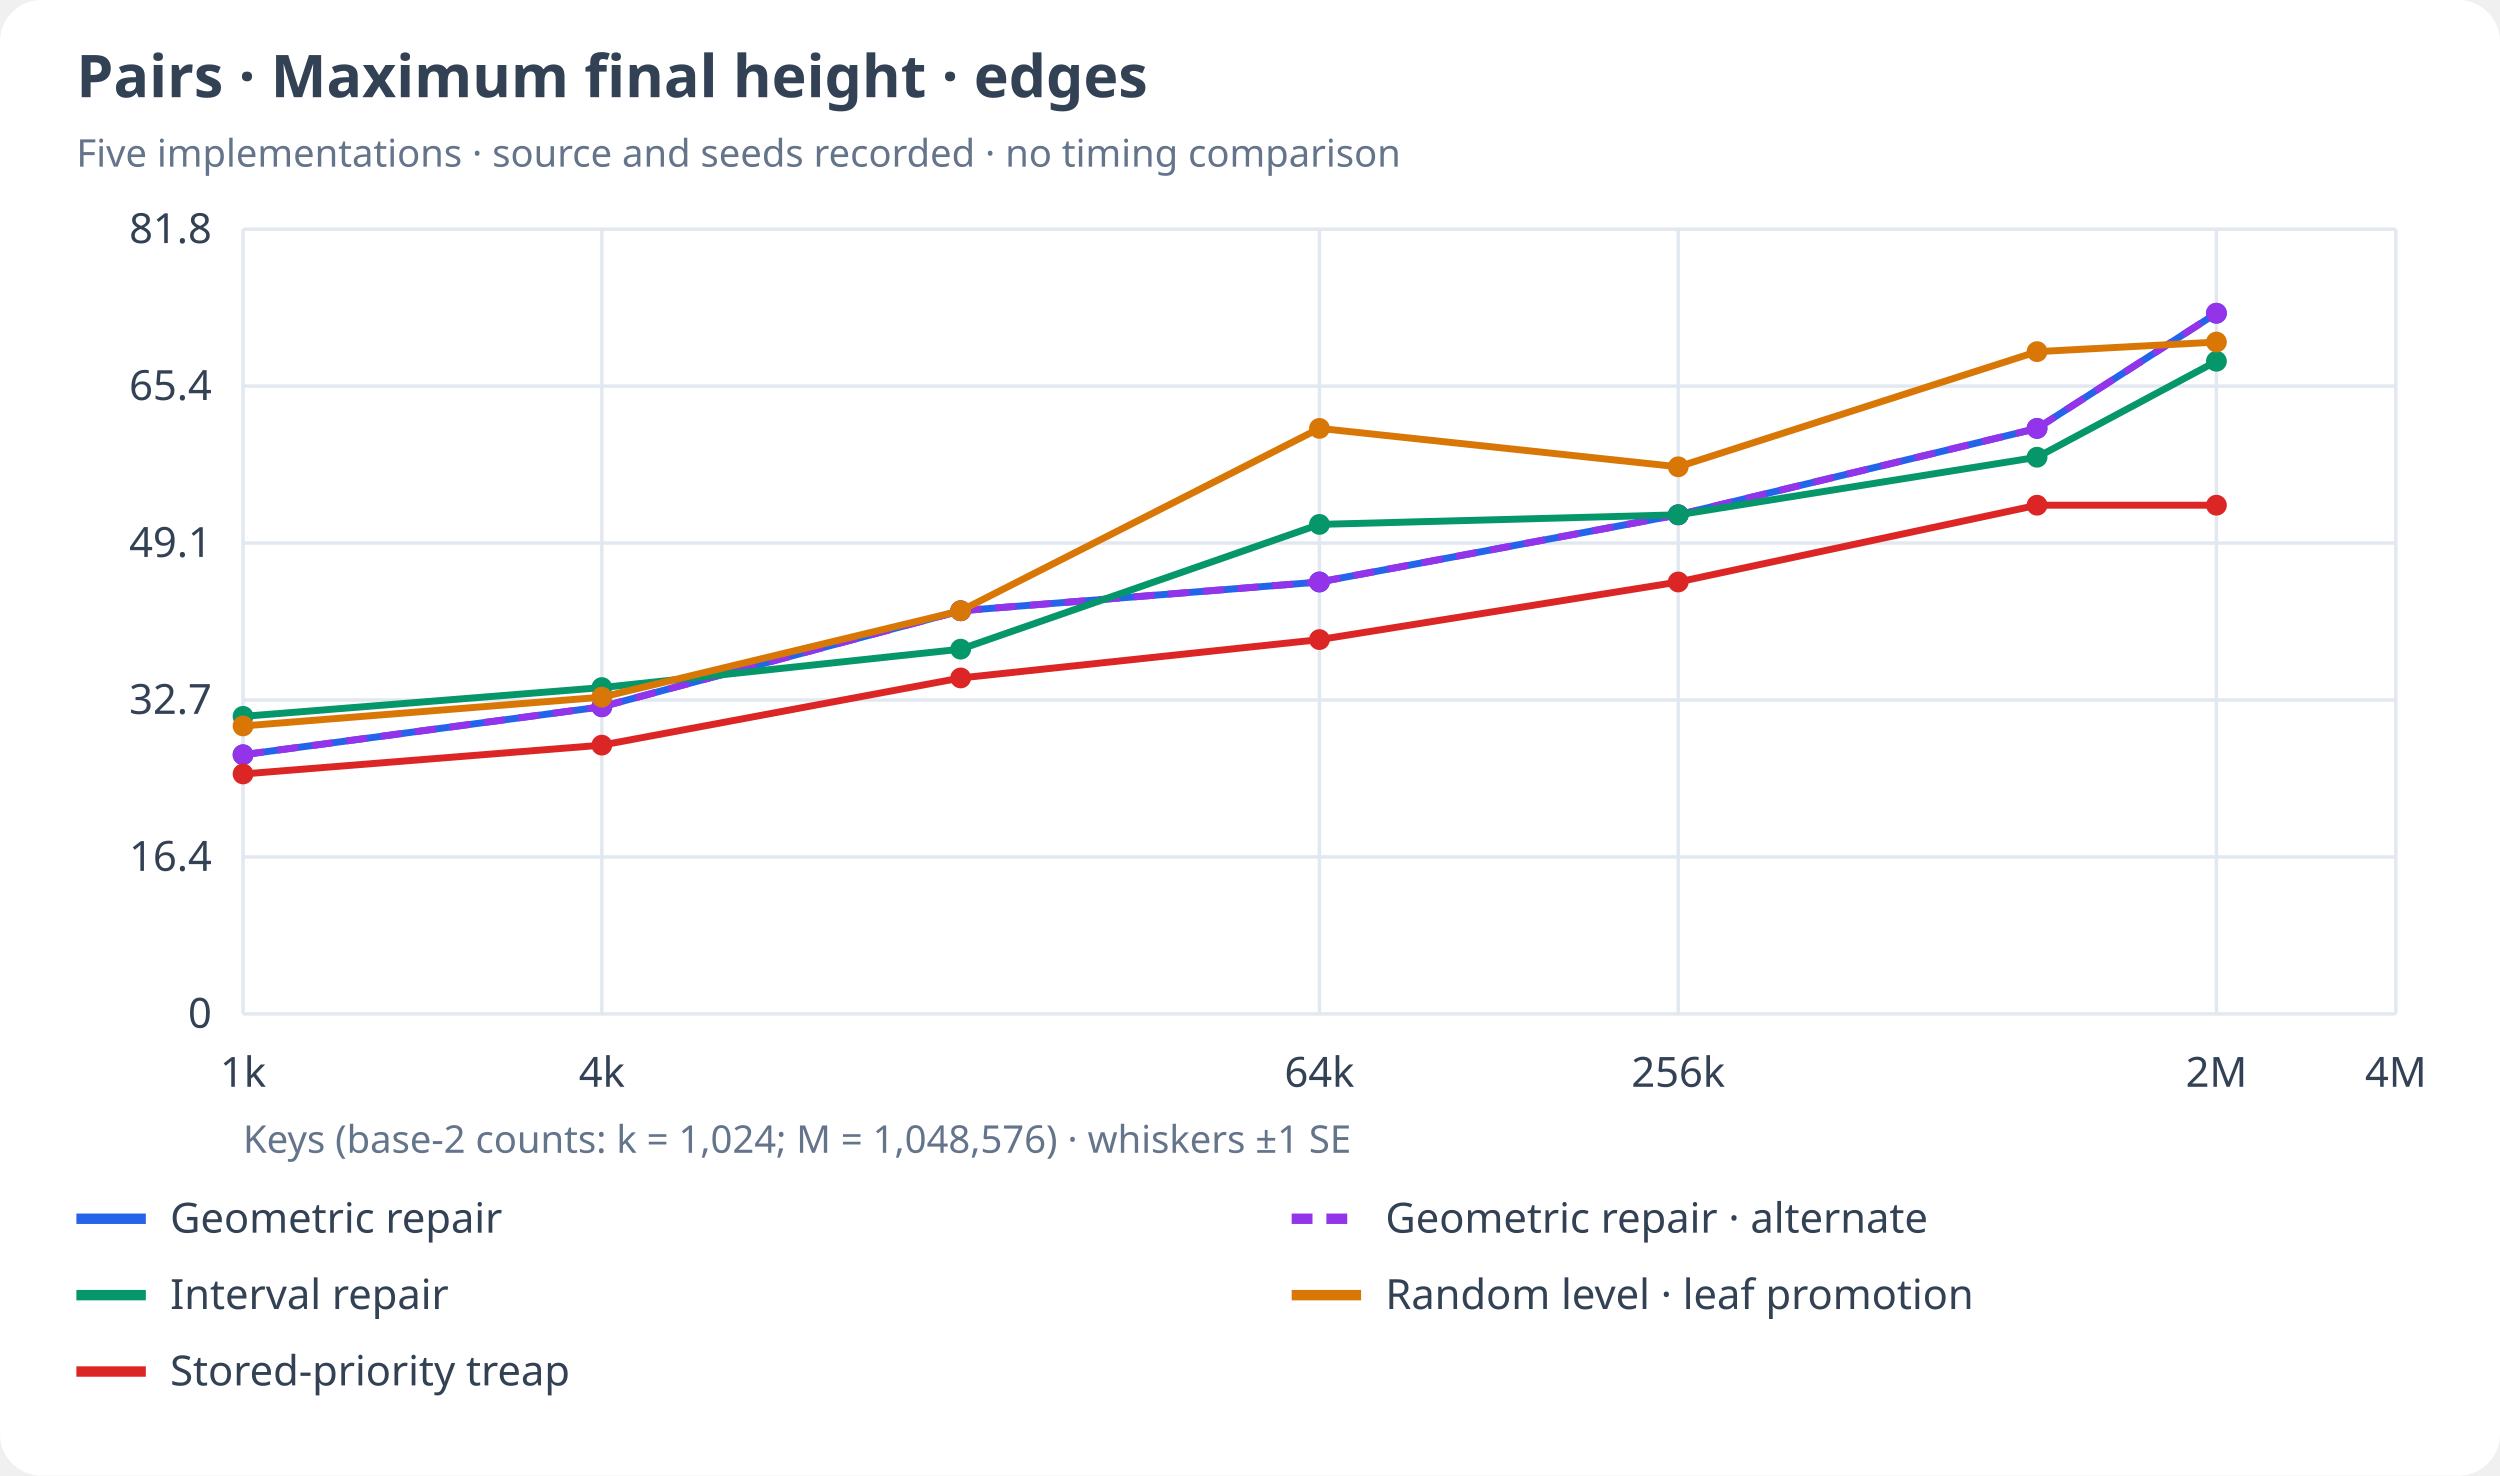
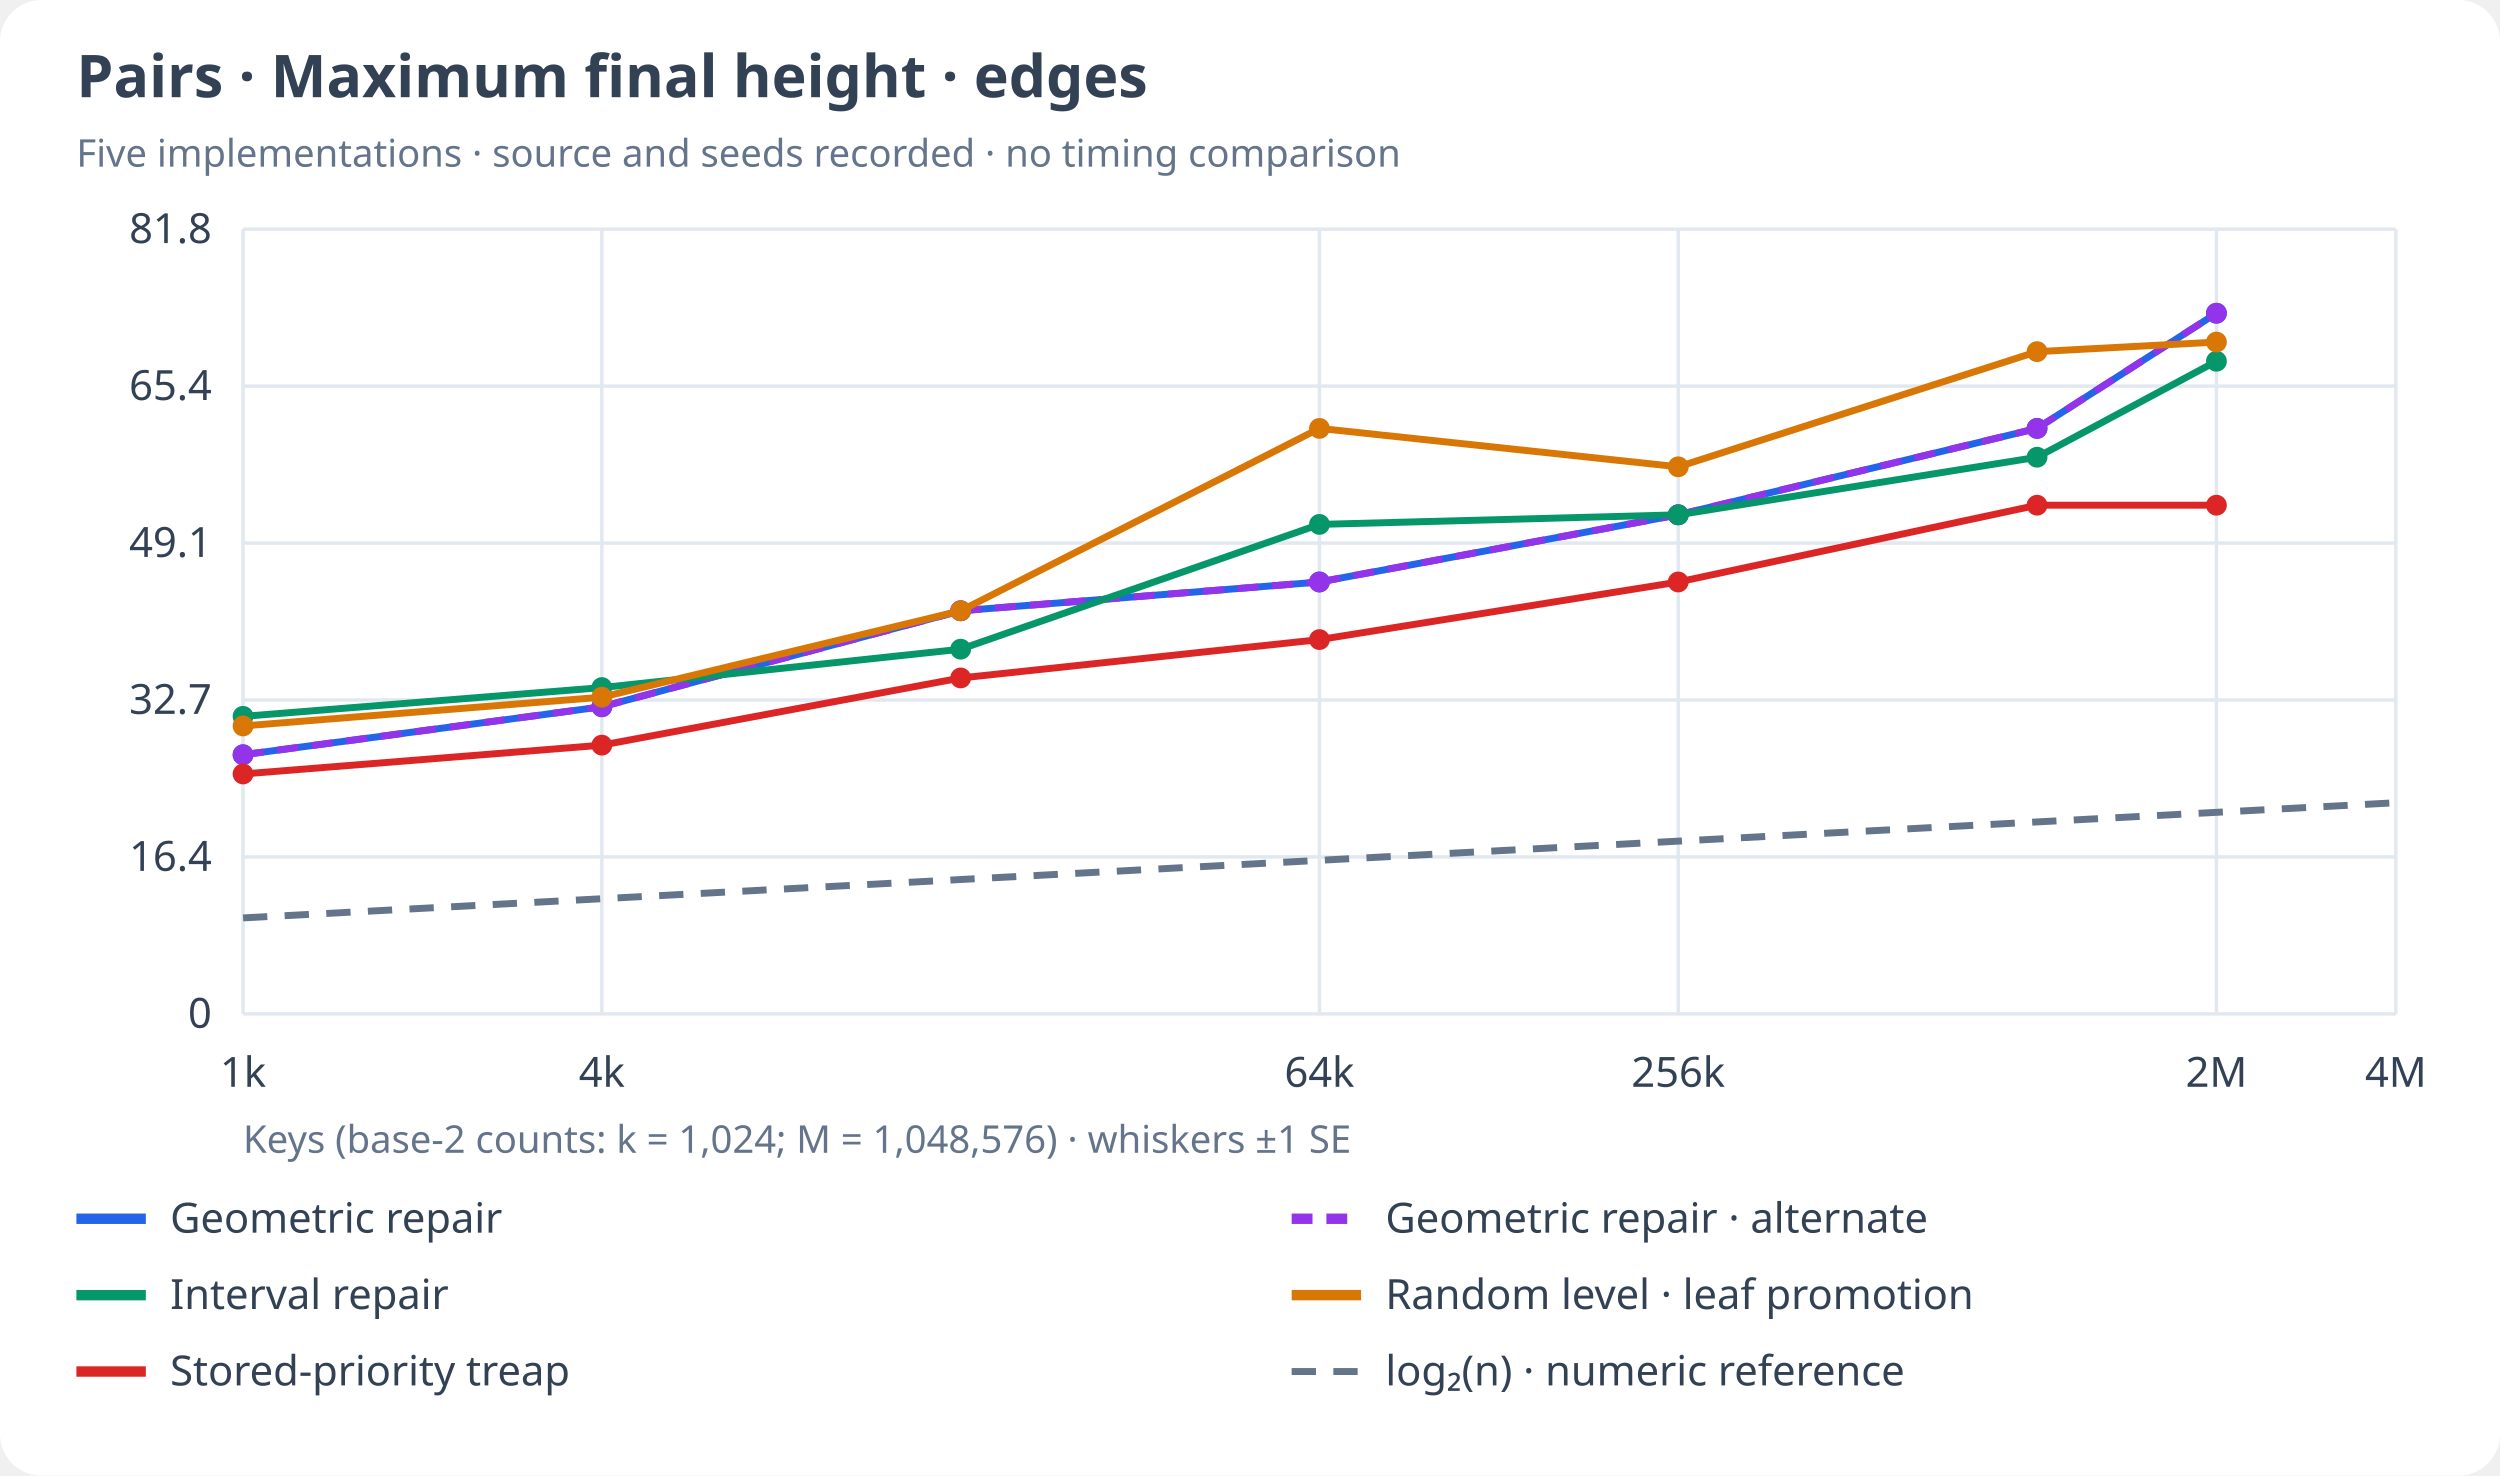
<svg xmlns="http://www.w3.org/2000/svg" viewBox="0 0 720 425" role="img" aria-labelledby="pairs-maximum_height-title pairs-maximum_height-desc">
  <style>text{font:12px system-ui,sans-serif;fill:#334155}.grid{stroke:#e2e8f0}</style>
  <rect width="720" height="425" rx="12" fill="white" />
  <text x="22" y="28" style="font-size:17px;font-weight:650">Pairs · Maximum final height · edges</text>
  <text x="22" y="48" style="font-size:11px;fill:#64748b">Five implementations · source and seeds recorded · no timing comparison</text>
  <path class="grid" d="M70,292.00h620" />
  <text x="61" y="296.00" text-anchor="end">0</text>
  <path class="grid" d="M70,246.80h620" />
  <text x="61" y="250.80" text-anchor="end">16.4</text>
  <path class="grid" d="M70,201.60h620" />
  <text x="61" y="205.60" text-anchor="end">32.7</text>
  <path class="grid" d="M70,156.40h620" />
  <text x="61" y="160.40" text-anchor="end">49.1</text>
  <path class="grid" d="M70,111.20h620" />
  <text x="61" y="115.20" text-anchor="end">65.4</text>
  <path class="grid" d="M70,66.00h620" />
  <text x="61" y="70.00" text-anchor="end">81.8</text>
  <path class="grid" d="M70.00,66v226" />
  <text x="70.00" y="313" text-anchor="middle">1k</text>
  <path class="grid" d="M173.33,66v226" />
  <text x="173.33" y="313" text-anchor="middle">4k</text>
  <path class="grid" d="M380.00,66v226" />
  <text x="380.00" y="313" text-anchor="middle">64k</text>
  <path class="grid" d="M483.33,66v226" />
  <text x="483.33" y="313" text-anchor="middle">256k</text>
  <path class="grid" d="M638.33,66v226" />
  <text x="638.33" y="313" text-anchor="middle">2M</text>
  <path class="grid" d="M690.00,66v226" />
  <text x="690.00" y="313" text-anchor="middle">4M</text>
+   <path class="log-reference" d="M70.00,264.36L690.00,231.19" stroke="#64748b" stroke-width="2" stroke-dasharray="7 5" fill="none" />
  <circle cx="70.00" cy="217.37" r="3" fill="#2563eb" />
  <path d="M70.00,217.37L173.33,203.55" stroke="#2563eb" stroke-width="2" fill="none" />
  <circle cx="173.33" cy="203.55" r="3" fill="#2563eb" />
  <path d="M173.33,203.55L276.67,175.90" stroke="#2563eb" stroke-width="2" fill="none" />
  <circle cx="276.67" cy="175.90" r="3" fill="#2563eb" />
  <path d="M276.67,175.90L380.00,167.61" stroke="#2563eb" stroke-width="2" fill="none" />
  <circle cx="380.00" cy="167.61" r="3" fill="#2563eb" />
  <path d="M380.00,167.61L483.33,148.26" stroke="#2563eb" stroke-width="2" fill="none" />
  <circle cx="483.33" cy="148.26" r="3" fill="#2563eb" />
  <path d="M483.33,148.26L586.67,123.38" stroke="#2563eb" stroke-width="2" fill="none" />
  <circle cx="586.67" cy="123.38" r="3" fill="#2563eb" />
  <path d="M586.67,123.38L638.33,90.21" stroke="#2563eb" stroke-width="2" fill="none" />
  <circle cx="638.33" cy="90.21" r="3" fill="#2563eb" />
  <path d="M22,351h20" stroke="#2563eb" stroke-width="3" />
  <text x="49" y="355">Geometric repair</text>
  <circle cx="70.00" cy="217.37" r="3" fill="#9333ea" />
  <path d="M70.00,217.37L173.33,203.55" stroke="#9333ea" stroke-width="2" fill="none" stroke-dasharray="6 4" />
  <circle cx="173.33" cy="203.55" r="3" fill="#9333ea" />
  <path d="M173.33,203.55L276.67,175.90" stroke="#9333ea" stroke-width="2" fill="none" stroke-dasharray="6 4" />
  <circle cx="276.67" cy="175.90" r="3" fill="#9333ea" />
  <path d="M276.67,175.90L380.00,167.61" stroke="#9333ea" stroke-width="2" fill="none" stroke-dasharray="6 4" />
  <circle cx="380.00" cy="167.61" r="3" fill="#9333ea" />
  <path d="M380.00,167.61L483.33,148.26" stroke="#9333ea" stroke-width="2" fill="none" stroke-dasharray="6 4" />
  <circle cx="483.33" cy="148.26" r="3" fill="#9333ea" />
  <path d="M483.33,148.26L586.67,123.38" stroke="#9333ea" stroke-width="2" fill="none" stroke-dasharray="6 4" />
  <circle cx="586.67" cy="123.38" r="3" fill="#9333ea" />
  <path d="M586.67,123.38L638.33,90.21" stroke="#9333ea" stroke-width="2" fill="none" stroke-dasharray="6 4" />
  <circle cx="638.33" cy="90.21" r="3" fill="#9333ea" />
  <path d="M372,351h20" stroke="#9333ea" stroke-width="3" stroke-dasharray="6 4" />
  <text x="399" y="355">Geometric repair · alternate</text>
  <circle cx="70.00" cy="206.31" r="3" fill="#059669" />
  <path d="M70.00,206.31L173.33,198.02" stroke="#059669" stroke-width="2" fill="none" />
  <circle cx="173.33" cy="198.02" r="3" fill="#059669" />
  <path d="M173.33,198.02L276.67,186.96" stroke="#059669" stroke-width="2" fill="none" />
  <circle cx="276.67" cy="186.96" r="3" fill="#059669" />
  <path d="M276.67,186.96L380.00,151.03" stroke="#059669" stroke-width="2" fill="none" />
  <circle cx="380.00" cy="151.03" r="3" fill="#059669" />
  <path d="M380.00,151.03L483.33,148.26" stroke="#059669" stroke-width="2" fill="none" />
  <circle cx="483.33" cy="148.26" r="3" fill="#059669" />
  <path d="M483.33,148.26L586.67,131.68" stroke="#059669" stroke-width="2" fill="none" />
  <circle cx="586.67" cy="131.68" r="3" fill="#059669" />
  <path d="M586.67,131.68L638.33,104.04" stroke="#059669" stroke-width="2" fill="none" />
  <circle cx="638.33" cy="104.04" r="3" fill="#059669" />
  <path d="M22,373h20" stroke="#059669" stroke-width="3" />
  <text x="49" y="377">Interval repair</text>
  <circle cx="70.00" cy="209.07" r="3" fill="#d97706" />
  <path d="M70.00,209.07L173.33,200.78" stroke="#d97706" stroke-width="2" fill="none" />
  <circle cx="173.33" cy="200.78" r="3" fill="#d97706" />
  <path d="M173.33,200.78L276.67,175.90" stroke="#d97706" stroke-width="2" fill="none" />
  <circle cx="276.67" cy="175.90" r="3" fill="#d97706" />
  <path d="M276.67,175.90L380.00,123.38" stroke="#d97706" stroke-width="2" fill="none" />
  <circle cx="380.00" cy="123.38" r="3" fill="#d97706" />
  <path d="M380.00,123.38L483.33,134.44" stroke="#d97706" stroke-width="2" fill="none" />
  <circle cx="483.33" cy="134.44" r="3" fill="#d97706" />
  <path d="M483.33,134.44L586.67,101.27" stroke="#d97706" stroke-width="2" fill="none" />
  <circle cx="586.67" cy="101.27" r="3" fill="#d97706" />
  <path d="M586.67,101.27L638.33,98.51" stroke="#d97706" stroke-width="2" fill="none" />
  <circle cx="638.33" cy="98.51" r="3" fill="#d97706" />
  <path d="M372,373h20" stroke="#d97706" stroke-width="3" />
  <text x="399" y="377">Random level · leaf promotion</text>
  <circle cx="70.00" cy="222.90" r="3" fill="#dc2626" />
  <path d="M70.00,222.90L173.33,214.60" stroke="#dc2626" stroke-width="2" fill="none" />
  <circle cx="173.33" cy="214.60" r="3" fill="#dc2626" />
  <path d="M173.33,214.60L276.67,195.25" stroke="#dc2626" stroke-width="2" fill="none" />
  <circle cx="276.67" cy="195.25" r="3" fill="#dc2626" />
  <path d="M276.67,195.25L380.00,184.20" stroke="#dc2626" stroke-width="2" fill="none" />
  <circle cx="380.00" cy="184.20" r="3" fill="#dc2626" />
  <path d="M380.00,184.20L483.33,167.61" stroke="#dc2626" stroke-width="2" fill="none" />
  <circle cx="483.33" cy="167.61" r="3" fill="#dc2626" />
  <path d="M483.33,167.61L586.67,145.50" stroke="#dc2626" stroke-width="2" fill="none" />
  <circle cx="586.67" cy="145.50" r="3" fill="#dc2626" />
  <path d="M586.67,145.50L638.33,145.50" stroke="#dc2626" stroke-width="2" fill="none" />
  <circle cx="638.33" cy="145.50" r="3" fill="#dc2626" />
  <path d="M22,395h20" stroke="#dc2626" stroke-width="3" />
  <text x="49" y="399">Stored-priority treap</text>
+   <path d="M372,395h20" stroke="#64748b" stroke-width="2" stroke-dasharray="7 5" />
+   <text x="399" y="399">log₂(n) · numeric reference</text>
  <text x="70" y="332" style="font-size:11px;fill:#64748b">Keys (base-2 counts: k = 1,024; M = 1,048,576) · whiskers ±1 SE</text>
</svg>
